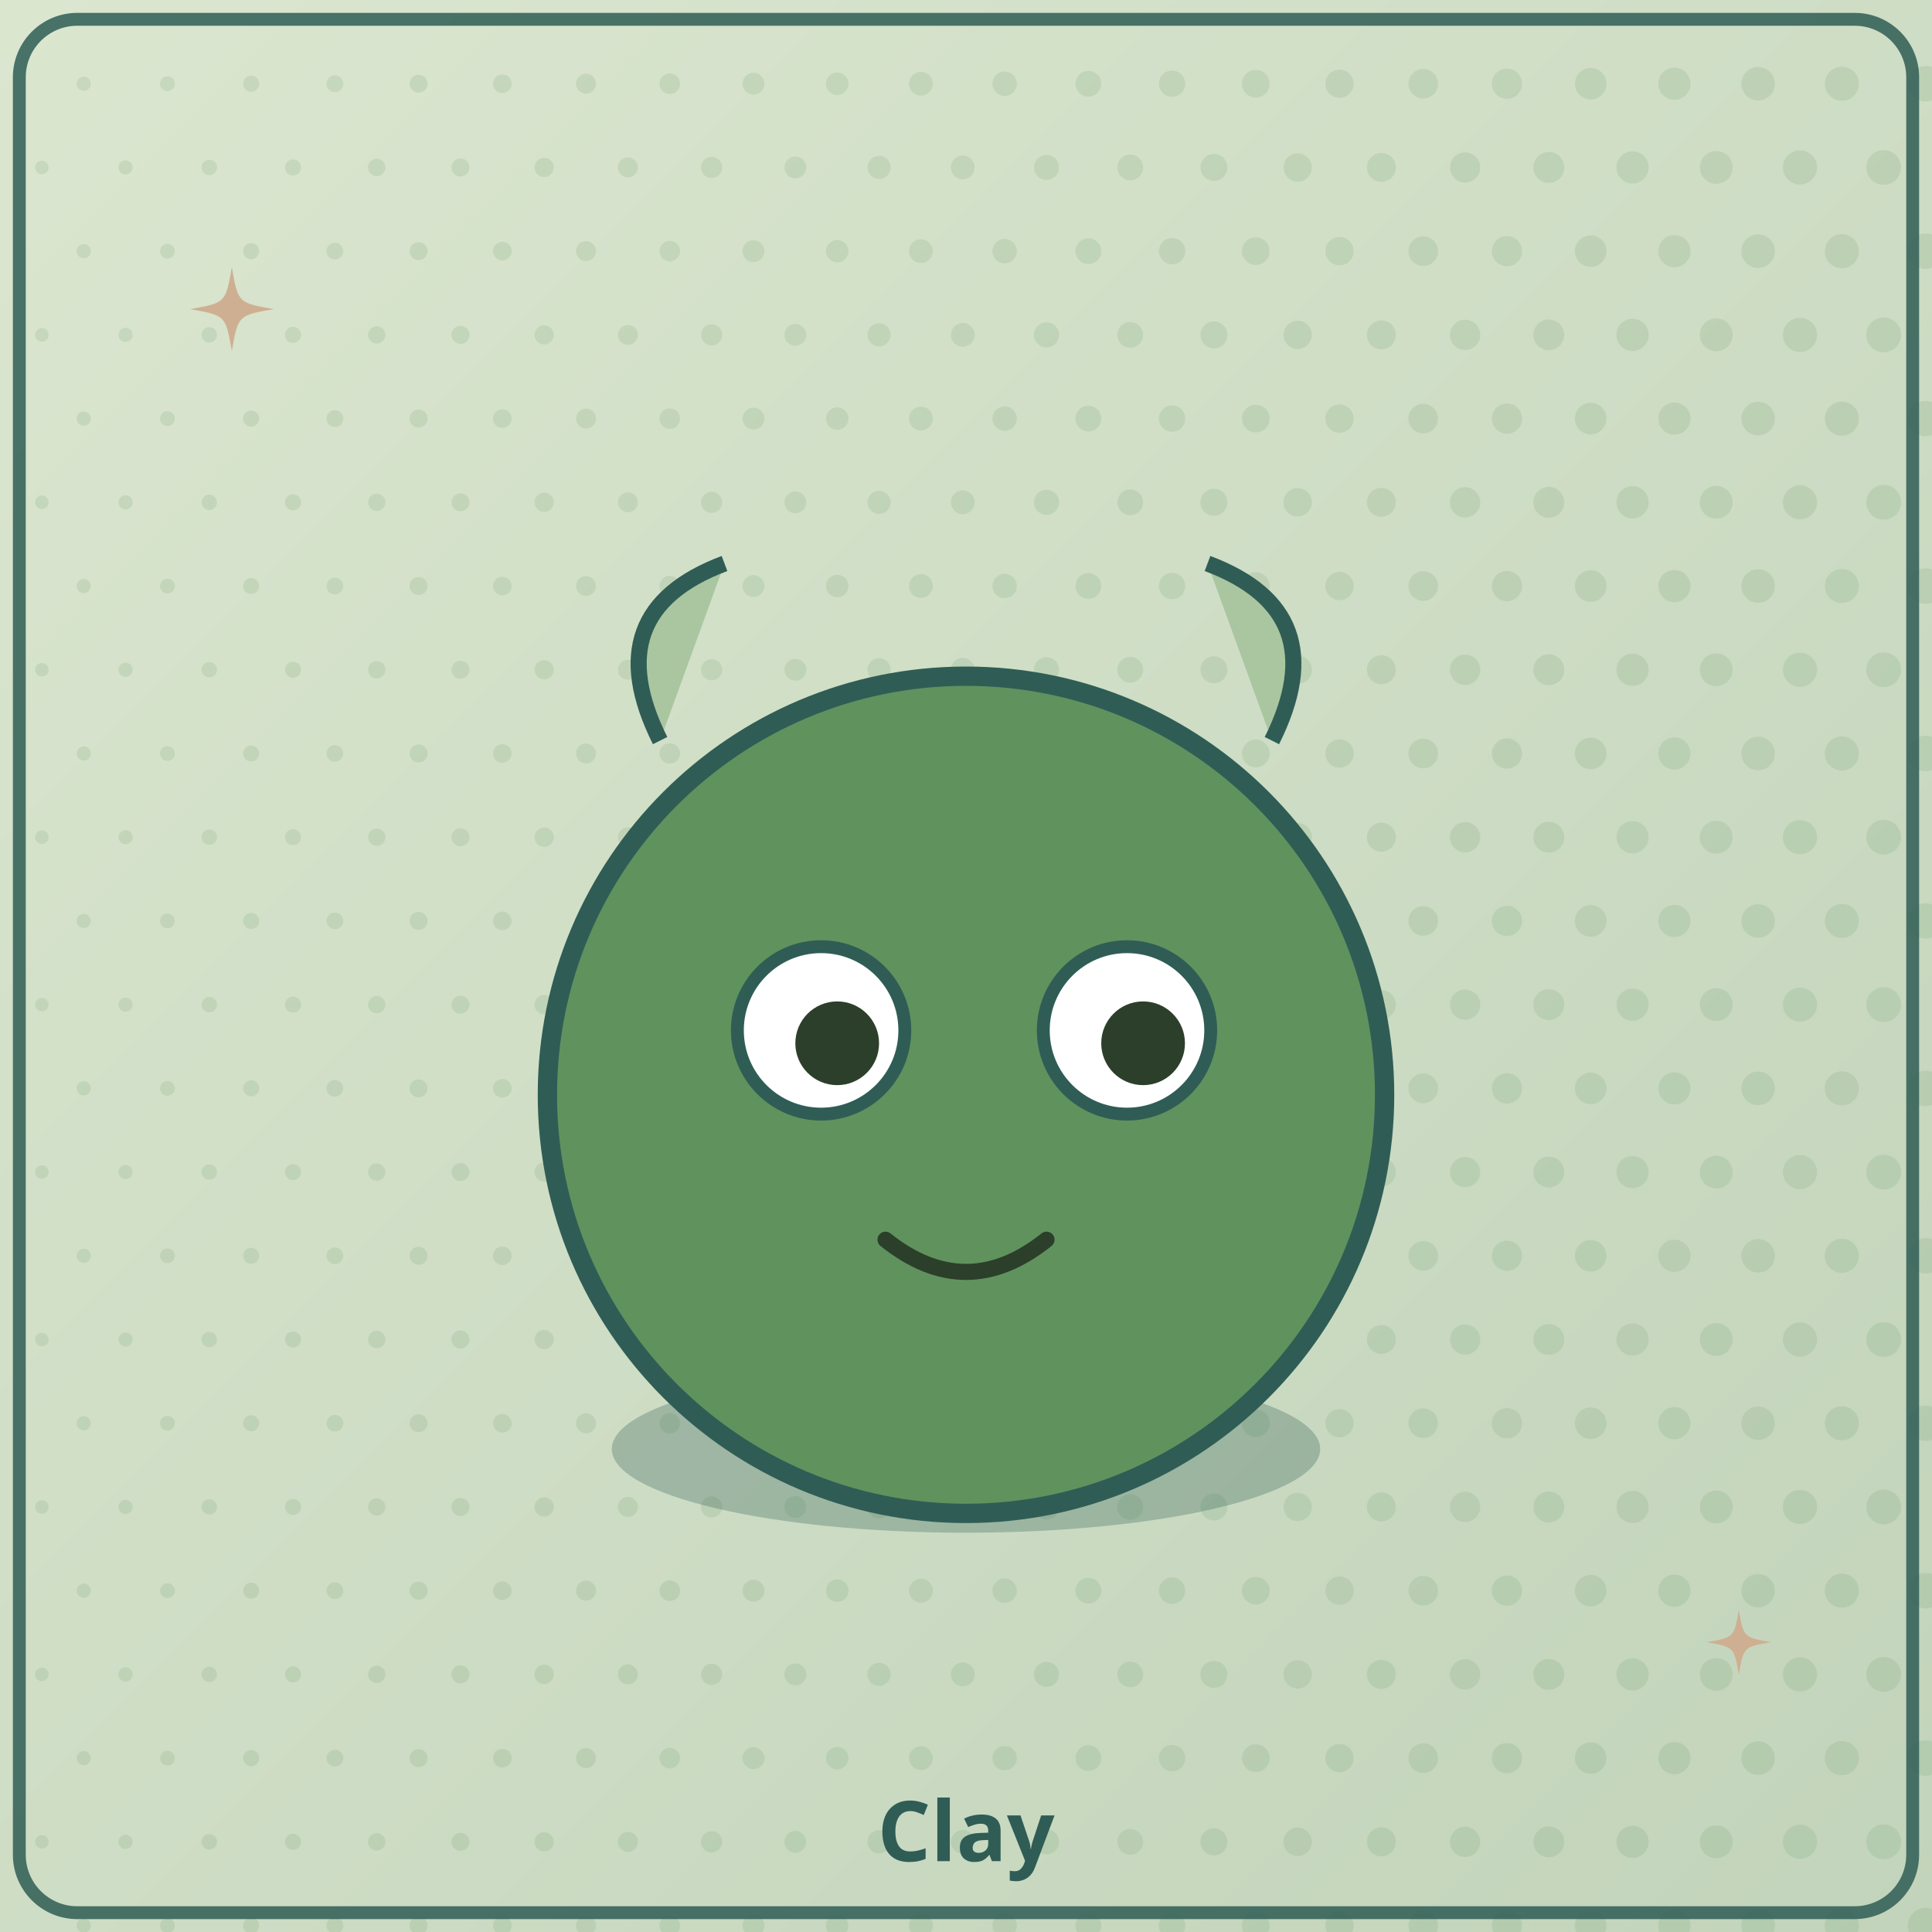
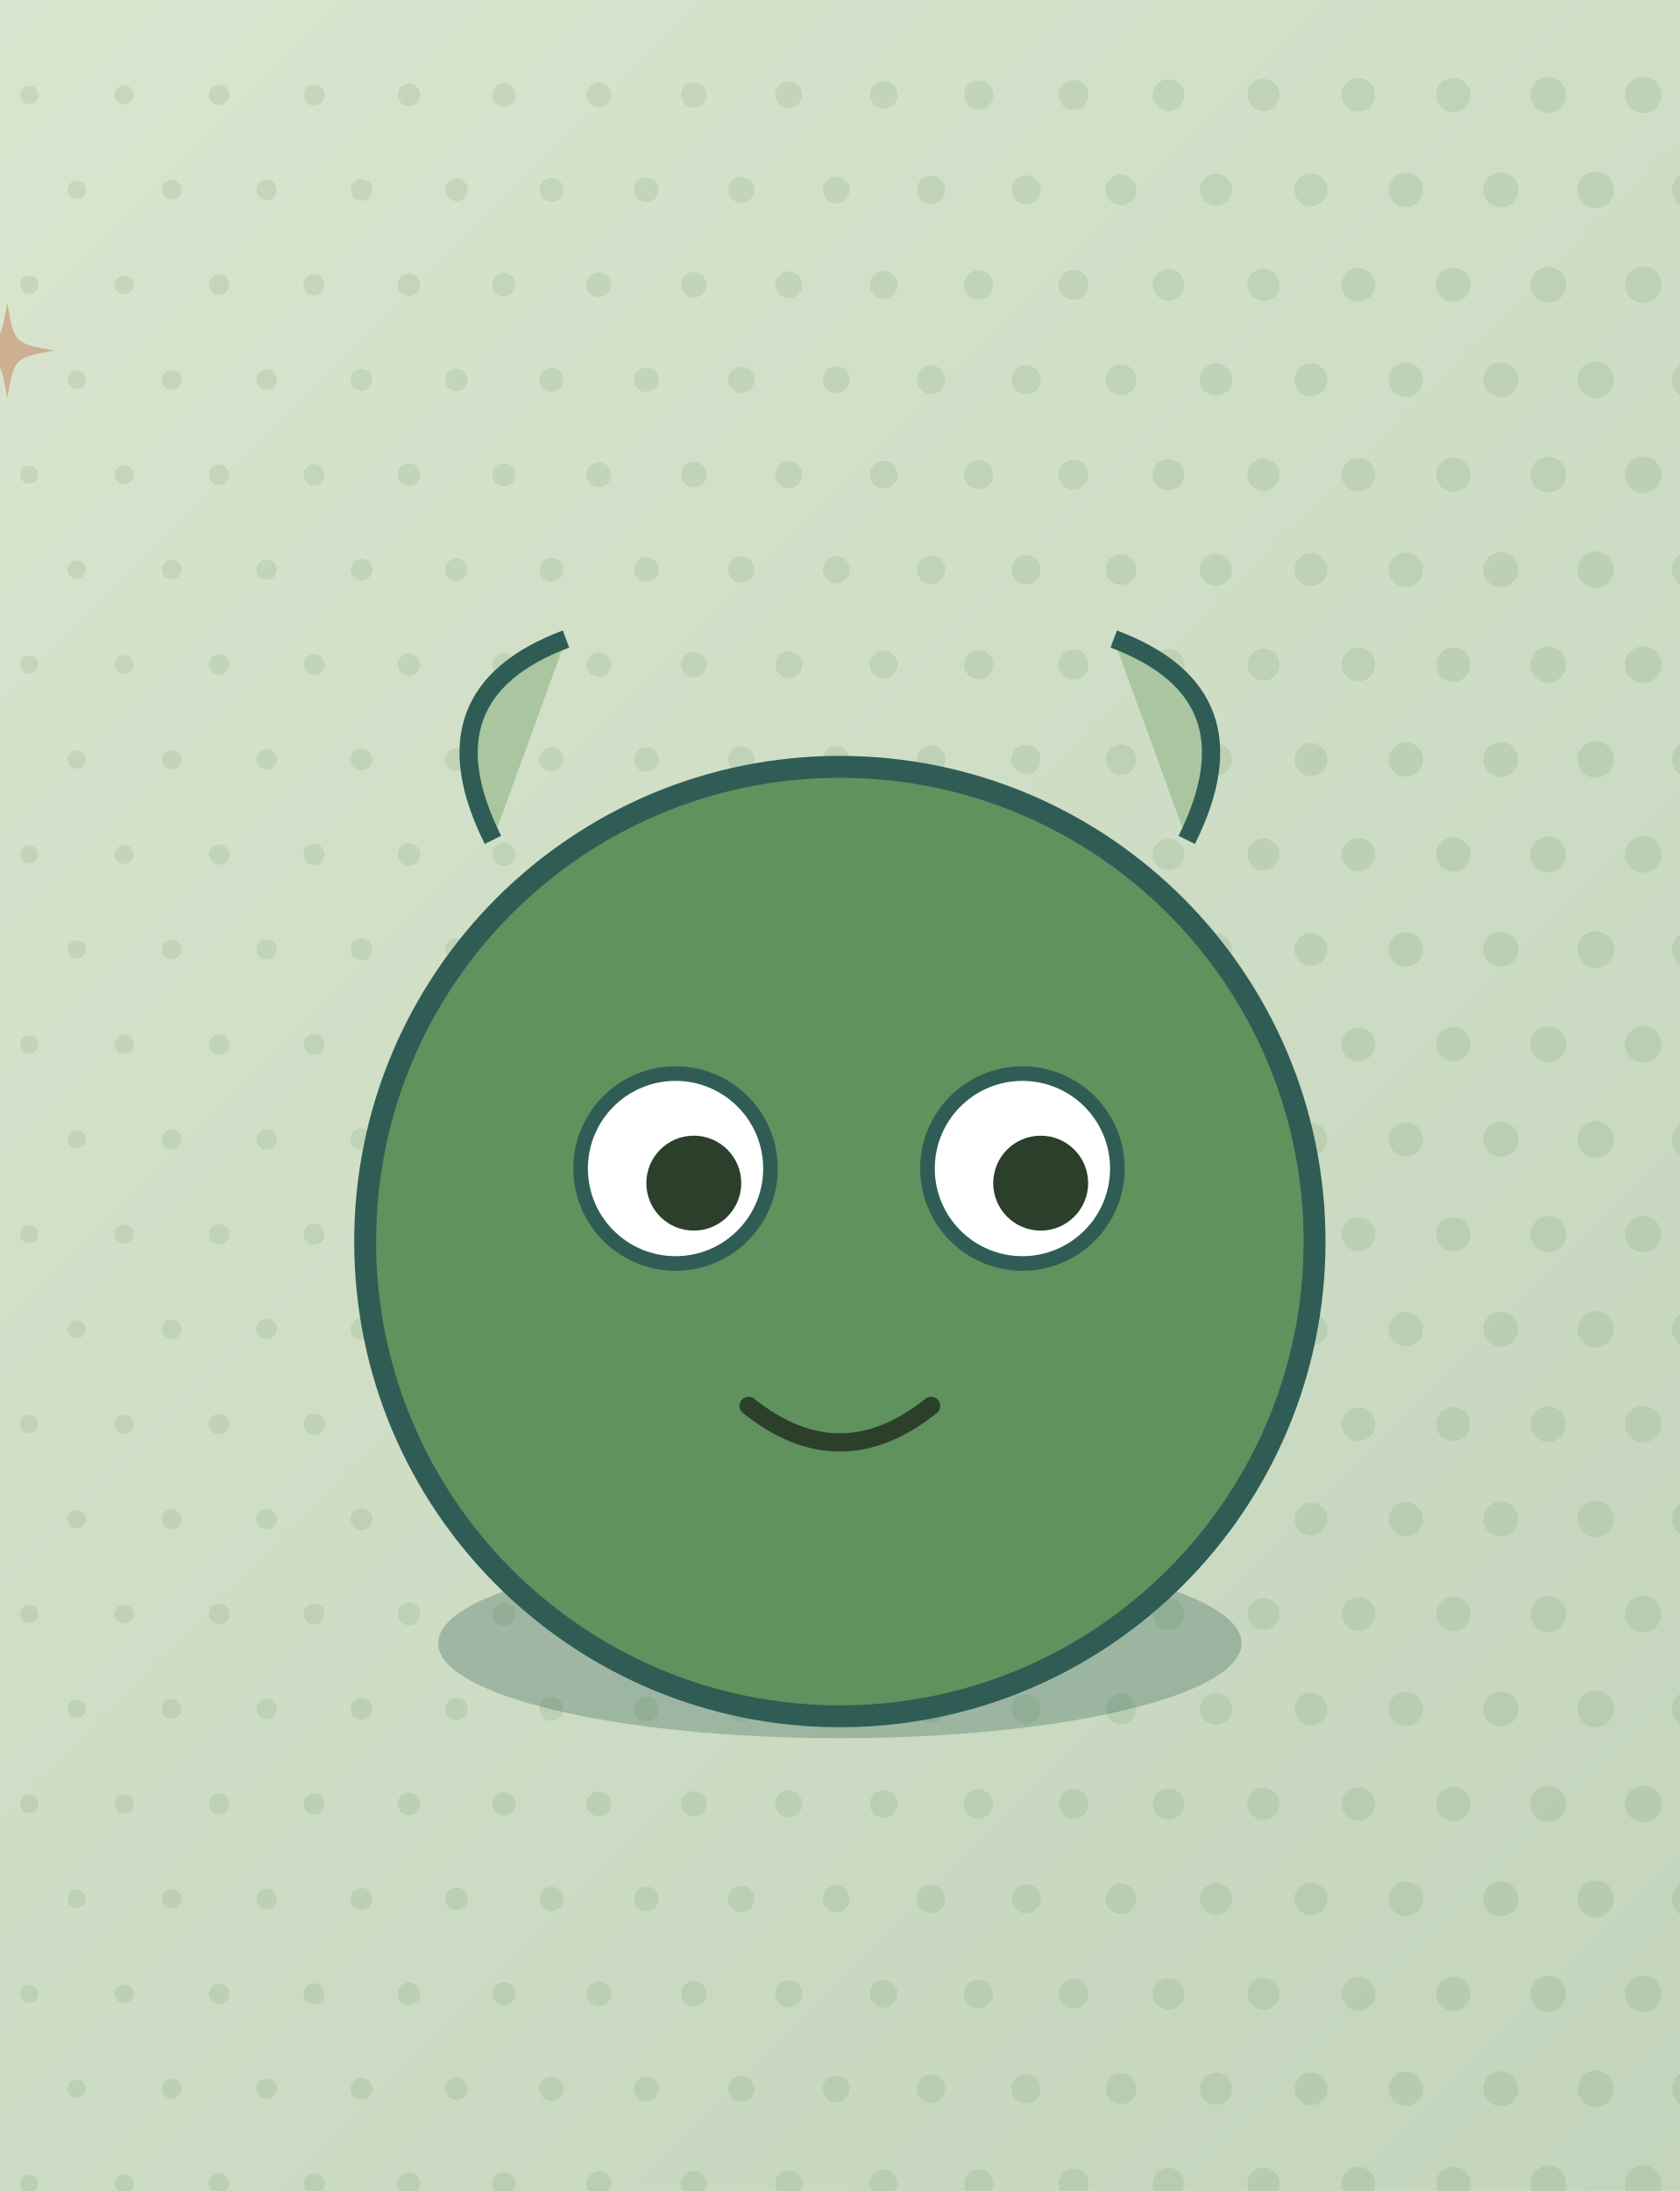
- <svg xmlns="http://www.w3.org/2000/svg" viewBox="0 0 600 600" width="600" height="600">
+ <svg xmlns="http://www.w3.org/2000/svg" viewBox="70 0 460 600" width="460" height="600">
  <defs>
    <linearGradient id="bg" x1="0" y1="0" x2="1" y2="1">
      <stop offset="0" stop-color="#dbe6cf" />
      <stop offset="1" stop-color="#c2d4bb" />
    </linearGradient>
  </defs>
-   <rect width="600" height="600" fill="url(#bg)" />
+   <rect x="0" y="0" width="600" height="600" fill="url(#bg)" />
  <circle cx="26.0" cy="26" r="2.2" fill="#60925e" opacity="0.16" />
  <circle cx="52.0" cy="26" r="2.3" fill="#60925e" opacity="0.16" />
  <circle cx="78.0" cy="26" r="2.5" fill="#60925e" opacity="0.16" />
  <circle cx="104.0" cy="26" r="2.6" fill="#60925e" opacity="0.16" />
  <circle cx="130.0" cy="26" r="2.8" fill="#60925e" opacity="0.16" />
  <circle cx="156.0" cy="26" r="2.9" fill="#60925e" opacity="0.16" />
  <circle cx="182.0" cy="26" r="3.1" fill="#60925e" opacity="0.16" />
  <circle cx="208.0" cy="26" r="3.2" fill="#60925e" opacity="0.16" />
  <circle cx="234.0" cy="26" r="3.4" fill="#60925e" opacity="0.16" />
  <circle cx="260.0" cy="26" r="3.5" fill="#60925e" opacity="0.16" />
  <circle cx="286.0" cy="26" r="3.7" fill="#60925e" opacity="0.16" />
  <circle cx="312.0" cy="26" r="3.8" fill="#60925e" opacity="0.16" />
  <circle cx="338.0" cy="26" r="4.0" fill="#60925e" opacity="0.16" />
  <circle cx="364.0" cy="26" r="4.1" fill="#60925e" opacity="0.16" />
  <circle cx="390.0" cy="26" r="4.3" fill="#60925e" opacity="0.16" />
  <circle cx="416.0" cy="26" r="4.4" fill="#60925e" opacity="0.16" />
  <circle cx="442.0" cy="26" r="4.6" fill="#60925e" opacity="0.16" />
  <circle cx="468.0" cy="26" r="4.7" fill="#60925e" opacity="0.16" />
  <circle cx="494.0" cy="26" r="4.9" fill="#60925e" opacity="0.16" />
  <circle cx="520.0" cy="26" r="5.0" fill="#60925e" opacity="0.16" />
  <circle cx="546.0" cy="26" r="5.2" fill="#60925e" opacity="0.16" />
  <circle cx="572.0" cy="26" r="5.3" fill="#60925e" opacity="0.16" />
  <circle cx="598.0" cy="26" r="5.5" fill="#60925e" opacity="0.16" />
  <circle cx="13.0" cy="52" r="2.1" fill="#60925e" opacity="0.16" />
  <circle cx="39.0" cy="52" r="2.2" fill="#60925e" opacity="0.16" />
  <circle cx="65.0" cy="52" r="2.4" fill="#60925e" opacity="0.16" />
  <circle cx="91.0" cy="52" r="2.5" fill="#60925e" opacity="0.16" />
  <circle cx="117.0" cy="52" r="2.7" fill="#60925e" opacity="0.16" />
  <circle cx="143.0" cy="52" r="2.8" fill="#60925e" opacity="0.16" />
  <circle cx="169.0" cy="52" r="3.0" fill="#60925e" opacity="0.16" />
  <circle cx="195.0" cy="52" r="3.1" fill="#60925e" opacity="0.16" />
  <circle cx="221.0" cy="52" r="3.3" fill="#60925e" opacity="0.16" />
  <circle cx="247.0" cy="52" r="3.4" fill="#60925e" opacity="0.16" />
  <circle cx="273.0" cy="52" r="3.6" fill="#60925e" opacity="0.16" />
  <circle cx="299.0" cy="52" r="3.7" fill="#60925e" opacity="0.16" />
  <circle cx="325.0" cy="52" r="3.9" fill="#60925e" opacity="0.16" />
  <circle cx="351.0" cy="52" r="4.0" fill="#60925e" opacity="0.16" />
  <circle cx="377.0" cy="52" r="4.2" fill="#60925e" opacity="0.16" />
  <circle cx="403.0" cy="52" r="4.4" fill="#60925e" opacity="0.16" />
  <circle cx="429.0" cy="52" r="4.5" fill="#60925e" opacity="0.16" />
  <circle cx="455.0" cy="52" r="4.7" fill="#60925e" opacity="0.16" />
  <circle cx="481.0" cy="52" r="4.8" fill="#60925e" opacity="0.16" />
  <circle cx="507.0" cy="52" r="5.0" fill="#60925e" opacity="0.16" />
  <circle cx="533.0" cy="52" r="5.1" fill="#60925e" opacity="0.16" />
  <circle cx="559.0" cy="52" r="5.3" fill="#60925e" opacity="0.16" />
  <circle cx="585.0" cy="52" r="5.4" fill="#60925e" opacity="0.16" />
  <circle cx="26.0" cy="78" r="2.2" fill="#60925e" opacity="0.16" />
  <circle cx="52.0" cy="78" r="2.3" fill="#60925e" opacity="0.16" />
  <circle cx="78.0" cy="78" r="2.5" fill="#60925e" opacity="0.16" />
  <circle cx="104.0" cy="78" r="2.6" fill="#60925e" opacity="0.16" />
  <circle cx="130.0" cy="78" r="2.8" fill="#60925e" opacity="0.16" />
  <circle cx="156.0" cy="78" r="2.9" fill="#60925e" opacity="0.16" />
  <circle cx="182.0" cy="78" r="3.1" fill="#60925e" opacity="0.16" />
  <circle cx="208.0" cy="78" r="3.2" fill="#60925e" opacity="0.16" />
  <circle cx="234.0" cy="78" r="3.4" fill="#60925e" opacity="0.16" />
  <circle cx="260.0" cy="78" r="3.5" fill="#60925e" opacity="0.16" />
  <circle cx="286.0" cy="78" r="3.7" fill="#60925e" opacity="0.16" />
  <circle cx="312.0" cy="78" r="3.8" fill="#60925e" opacity="0.16" />
  <circle cx="338.0" cy="78" r="4.0" fill="#60925e" opacity="0.16" />
  <circle cx="364.0" cy="78" r="4.1" fill="#60925e" opacity="0.16" />
  <circle cx="390.0" cy="78" r="4.3" fill="#60925e" opacity="0.16" />
  <circle cx="416.0" cy="78" r="4.4" fill="#60925e" opacity="0.16" />
  <circle cx="442.0" cy="78" r="4.6" fill="#60925e" opacity="0.16" />
  <circle cx="468.0" cy="78" r="4.7" fill="#60925e" opacity="0.16" />
  <circle cx="494.0" cy="78" r="4.9" fill="#60925e" opacity="0.16" />
  <circle cx="520.0" cy="78" r="5.0" fill="#60925e" opacity="0.16" />
  <circle cx="546.0" cy="78" r="5.2" fill="#60925e" opacity="0.16" />
  <circle cx="572.0" cy="78" r="5.3" fill="#60925e" opacity="0.16" />
  <circle cx="598.0" cy="78" r="5.5" fill="#60925e" opacity="0.16" />
  <circle cx="13.0" cy="104" r="2.1" fill="#60925e" opacity="0.16" />
  <circle cx="39.0" cy="104" r="2.2" fill="#60925e" opacity="0.16" />
  <circle cx="65.0" cy="104" r="2.4" fill="#60925e" opacity="0.16" />
  <circle cx="91.0" cy="104" r="2.5" fill="#60925e" opacity="0.16" />
  <circle cx="117.0" cy="104" r="2.7" fill="#60925e" opacity="0.16" />
  <circle cx="143.0" cy="104" r="2.8" fill="#60925e" opacity="0.16" />
  <circle cx="169.0" cy="104" r="3.0" fill="#60925e" opacity="0.16" />
  <circle cx="195.0" cy="104" r="3.1" fill="#60925e" opacity="0.16" />
  <circle cx="221.0" cy="104" r="3.3" fill="#60925e" opacity="0.16" />
  <circle cx="247.0" cy="104" r="3.4" fill="#60925e" opacity="0.16" />
  <circle cx="273.0" cy="104" r="3.6" fill="#60925e" opacity="0.16" />
  <circle cx="299.0" cy="104" r="3.7" fill="#60925e" opacity="0.16" />
  <circle cx="325.0" cy="104" r="3.9" fill="#60925e" opacity="0.16" />
  <circle cx="351.0" cy="104" r="4.0" fill="#60925e" opacity="0.16" />
  <circle cx="377.0" cy="104" r="4.2" fill="#60925e" opacity="0.16" />
  <circle cx="403.0" cy="104" r="4.4" fill="#60925e" opacity="0.16" />
  <circle cx="429.0" cy="104" r="4.5" fill="#60925e" opacity="0.16" />
  <circle cx="455.0" cy="104" r="4.7" fill="#60925e" opacity="0.16" />
  <circle cx="481.0" cy="104" r="4.8" fill="#60925e" opacity="0.16" />
  <circle cx="507.0" cy="104" r="5.0" fill="#60925e" opacity="0.16" />
  <circle cx="533.0" cy="104" r="5.1" fill="#60925e" opacity="0.16" />
  <circle cx="559.0" cy="104" r="5.3" fill="#60925e" opacity="0.16" />
  <circle cx="585.0" cy="104" r="5.4" fill="#60925e" opacity="0.16" />
  <circle cx="26.0" cy="130" r="2.2" fill="#60925e" opacity="0.16" />
  <circle cx="52.0" cy="130" r="2.3" fill="#60925e" opacity="0.16" />
  <circle cx="78.0" cy="130" r="2.5" fill="#60925e" opacity="0.16" />
  <circle cx="104.0" cy="130" r="2.6" fill="#60925e" opacity="0.16" />
  <circle cx="130.0" cy="130" r="2.8" fill="#60925e" opacity="0.16" />
  <circle cx="156.0" cy="130" r="2.9" fill="#60925e" opacity="0.16" />
  <circle cx="182.0" cy="130" r="3.1" fill="#60925e" opacity="0.16" />
  <circle cx="208.0" cy="130" r="3.2" fill="#60925e" opacity="0.16" />
  <circle cx="234.0" cy="130" r="3.4" fill="#60925e" opacity="0.16" />
  <circle cx="260.0" cy="130" r="3.5" fill="#60925e" opacity="0.16" />
  <circle cx="286.0" cy="130" r="3.7" fill="#60925e" opacity="0.16" />
  <circle cx="312.0" cy="130" r="3.8" fill="#60925e" opacity="0.16" />
  <circle cx="338.0" cy="130" r="4.0" fill="#60925e" opacity="0.16" />
  <circle cx="364.0" cy="130" r="4.1" fill="#60925e" opacity="0.16" />
  <circle cx="390.0" cy="130" r="4.3" fill="#60925e" opacity="0.16" />
  <circle cx="416.0" cy="130" r="4.4" fill="#60925e" opacity="0.16" />
  <circle cx="442.0" cy="130" r="4.6" fill="#60925e" opacity="0.16" />
  <circle cx="468.0" cy="130" r="4.7" fill="#60925e" opacity="0.16" />
  <circle cx="494.0" cy="130" r="4.9" fill="#60925e" opacity="0.16" />
  <circle cx="520.0" cy="130" r="5.0" fill="#60925e" opacity="0.16" />
  <circle cx="546.0" cy="130" r="5.2" fill="#60925e" opacity="0.16" />
  <circle cx="572.0" cy="130" r="5.3" fill="#60925e" opacity="0.16" />
  <circle cx="598.0" cy="130" r="5.5" fill="#60925e" opacity="0.16" />
  <circle cx="13.0" cy="156" r="2.1" fill="#60925e" opacity="0.16" />
  <circle cx="39.0" cy="156" r="2.2" fill="#60925e" opacity="0.16" />
  <circle cx="65.0" cy="156" r="2.4" fill="#60925e" opacity="0.16" />
  <circle cx="91.0" cy="156" r="2.5" fill="#60925e" opacity="0.16" />
  <circle cx="117.0" cy="156" r="2.7" fill="#60925e" opacity="0.16" />
  <circle cx="143.0" cy="156" r="2.8" fill="#60925e" opacity="0.16" />
  <circle cx="169.0" cy="156" r="3.0" fill="#60925e" opacity="0.16" />
  <circle cx="195.0" cy="156" r="3.1" fill="#60925e" opacity="0.16" />
  <circle cx="221.0" cy="156" r="3.3" fill="#60925e" opacity="0.16" />
  <circle cx="247.0" cy="156" r="3.4" fill="#60925e" opacity="0.16" />
  <circle cx="273.0" cy="156" r="3.6" fill="#60925e" opacity="0.16" />
  <circle cx="299.0" cy="156" r="3.7" fill="#60925e" opacity="0.16" />
  <circle cx="325.0" cy="156" r="3.9" fill="#60925e" opacity="0.16" />
  <circle cx="351.0" cy="156" r="4.0" fill="#60925e" opacity="0.16" />
  <circle cx="377.0" cy="156" r="4.2" fill="#60925e" opacity="0.16" />
  <circle cx="403.0" cy="156" r="4.4" fill="#60925e" opacity="0.16" />
  <circle cx="429.0" cy="156" r="4.5" fill="#60925e" opacity="0.16" />
  <circle cx="455.0" cy="156" r="4.7" fill="#60925e" opacity="0.16" />
  <circle cx="481.0" cy="156" r="4.8" fill="#60925e" opacity="0.16" />
  <circle cx="507.0" cy="156" r="5.0" fill="#60925e" opacity="0.16" />
  <circle cx="533.0" cy="156" r="5.1" fill="#60925e" opacity="0.16" />
  <circle cx="559.0" cy="156" r="5.3" fill="#60925e" opacity="0.16" />
  <circle cx="585.0" cy="156" r="5.4" fill="#60925e" opacity="0.16" />
  <circle cx="26.0" cy="182" r="2.2" fill="#60925e" opacity="0.16" />
  <circle cx="52.0" cy="182" r="2.3" fill="#60925e" opacity="0.16" />
  <circle cx="78.0" cy="182" r="2.5" fill="#60925e" opacity="0.16" />
  <circle cx="104.0" cy="182" r="2.6" fill="#60925e" opacity="0.16" />
  <circle cx="130.0" cy="182" r="2.8" fill="#60925e" opacity="0.16" />
  <circle cx="156.0" cy="182" r="2.9" fill="#60925e" opacity="0.16" />
  <circle cx="182.0" cy="182" r="3.1" fill="#60925e" opacity="0.16" />
  <circle cx="208.0" cy="182" r="3.2" fill="#60925e" opacity="0.16" />
  <circle cx="234.0" cy="182" r="3.4" fill="#60925e" opacity="0.16" />
  <circle cx="260.0" cy="182" r="3.5" fill="#60925e" opacity="0.16" />
  <circle cx="286.0" cy="182" r="3.7" fill="#60925e" opacity="0.16" />
  <circle cx="312.0" cy="182" r="3.8" fill="#60925e" opacity="0.16" />
  <circle cx="338.0" cy="182" r="4.0" fill="#60925e" opacity="0.16" />
  <circle cx="364.0" cy="182" r="4.1" fill="#60925e" opacity="0.16" />
  <circle cx="390.0" cy="182" r="4.3" fill="#60925e" opacity="0.16" />
  <circle cx="416.0" cy="182" r="4.4" fill="#60925e" opacity="0.16" />
  <circle cx="442.0" cy="182" r="4.6" fill="#60925e" opacity="0.16" />
  <circle cx="468.0" cy="182" r="4.7" fill="#60925e" opacity="0.16" />
  <circle cx="494.0" cy="182" r="4.9" fill="#60925e" opacity="0.16" />
  <circle cx="520.0" cy="182" r="5.0" fill="#60925e" opacity="0.16" />
  <circle cx="546.0" cy="182" r="5.2" fill="#60925e" opacity="0.16" />
  <circle cx="572.0" cy="182" r="5.3" fill="#60925e" opacity="0.16" />
  <circle cx="598.0" cy="182" r="5.5" fill="#60925e" opacity="0.16" />
  <circle cx="13.0" cy="208" r="2.1" fill="#60925e" opacity="0.16" />
  <circle cx="39.0" cy="208" r="2.2" fill="#60925e" opacity="0.16" />
  <circle cx="65.0" cy="208" r="2.4" fill="#60925e" opacity="0.16" />
  <circle cx="91.0" cy="208" r="2.5" fill="#60925e" opacity="0.16" />
  <circle cx="117.0" cy="208" r="2.7" fill="#60925e" opacity="0.16" />
  <circle cx="143.0" cy="208" r="2.8" fill="#60925e" opacity="0.16" />
  <circle cx="169.0" cy="208" r="3.0" fill="#60925e" opacity="0.16" />
  <circle cx="195.0" cy="208" r="3.1" fill="#60925e" opacity="0.16" />
  <circle cx="221.0" cy="208" r="3.3" fill="#60925e" opacity="0.16" />
  <circle cx="247.0" cy="208" r="3.4" fill="#60925e" opacity="0.16" />
  <circle cx="273.0" cy="208" r="3.6" fill="#60925e" opacity="0.16" />
  <circle cx="299.0" cy="208" r="3.7" fill="#60925e" opacity="0.16" />
  <circle cx="325.0" cy="208" r="3.9" fill="#60925e" opacity="0.16" />
  <circle cx="351.0" cy="208" r="4.0" fill="#60925e" opacity="0.16" />
  <circle cx="377.0" cy="208" r="4.2" fill="#60925e" opacity="0.16" />
  <circle cx="403.0" cy="208" r="4.4" fill="#60925e" opacity="0.16" />
  <circle cx="429.0" cy="208" r="4.5" fill="#60925e" opacity="0.16" />
  <circle cx="455.0" cy="208" r="4.7" fill="#60925e" opacity="0.16" />
  <circle cx="481.0" cy="208" r="4.8" fill="#60925e" opacity="0.16" />
  <circle cx="507.0" cy="208" r="5.0" fill="#60925e" opacity="0.16" />
  <circle cx="533.0" cy="208" r="5.1" fill="#60925e" opacity="0.16" />
  <circle cx="559.0" cy="208" r="5.3" fill="#60925e" opacity="0.16" />
  <circle cx="585.0" cy="208" r="5.4" fill="#60925e" opacity="0.16" />
  <circle cx="26.0" cy="234" r="2.2" fill="#60925e" opacity="0.16" />
  <circle cx="52.0" cy="234" r="2.3" fill="#60925e" opacity="0.16" />
  <circle cx="78.0" cy="234" r="2.5" fill="#60925e" opacity="0.16" />
  <circle cx="104.0" cy="234" r="2.6" fill="#60925e" opacity="0.16" />
  <circle cx="130.0" cy="234" r="2.8" fill="#60925e" opacity="0.16" />
  <circle cx="156.0" cy="234" r="2.9" fill="#60925e" opacity="0.16" />
  <circle cx="182.0" cy="234" r="3.1" fill="#60925e" opacity="0.16" />
  <circle cx="208.0" cy="234" r="3.2" fill="#60925e" opacity="0.16" />
  <circle cx="234.0" cy="234" r="3.4" fill="#60925e" opacity="0.16" />
  <circle cx="260.0" cy="234" r="3.5" fill="#60925e" opacity="0.16" />
  <circle cx="286.0" cy="234" r="3.7" fill="#60925e" opacity="0.16" />
  <circle cx="312.0" cy="234" r="3.8" fill="#60925e" opacity="0.16" />
  <circle cx="338.0" cy="234" r="4.0" fill="#60925e" opacity="0.16" />
  <circle cx="364.0" cy="234" r="4.1" fill="#60925e" opacity="0.16" />
  <circle cx="390.0" cy="234" r="4.3" fill="#60925e" opacity="0.16" />
  <circle cx="416.0" cy="234" r="4.4" fill="#60925e" opacity="0.16" />
  <circle cx="442.0" cy="234" r="4.6" fill="#60925e" opacity="0.16" />
  <circle cx="468.0" cy="234" r="4.7" fill="#60925e" opacity="0.16" />
  <circle cx="494.0" cy="234" r="4.9" fill="#60925e" opacity="0.16" />
  <circle cx="520.0" cy="234" r="5.0" fill="#60925e" opacity="0.16" />
  <circle cx="546.0" cy="234" r="5.2" fill="#60925e" opacity="0.16" />
  <circle cx="572.0" cy="234" r="5.3" fill="#60925e" opacity="0.16" />
  <circle cx="598.0" cy="234" r="5.5" fill="#60925e" opacity="0.16" />
  <circle cx="13.0" cy="260" r="2.1" fill="#60925e" opacity="0.16" />
  <circle cx="39.0" cy="260" r="2.2" fill="#60925e" opacity="0.16" />
  <circle cx="65.0" cy="260" r="2.4" fill="#60925e" opacity="0.16" />
  <circle cx="91.0" cy="260" r="2.5" fill="#60925e" opacity="0.16" />
  <circle cx="117.0" cy="260" r="2.7" fill="#60925e" opacity="0.16" />
  <circle cx="143.0" cy="260" r="2.8" fill="#60925e" opacity="0.16" />
  <circle cx="169.0" cy="260" r="3.0" fill="#60925e" opacity="0.16" />
  <circle cx="195.0" cy="260" r="3.1" fill="#60925e" opacity="0.16" />
  <circle cx="221.0" cy="260" r="3.3" fill="#60925e" opacity="0.16" />
  <circle cx="247.0" cy="260" r="3.4" fill="#60925e" opacity="0.16" />
  <circle cx="273.0" cy="260" r="3.6" fill="#60925e" opacity="0.16" />
  <circle cx="299.0" cy="260" r="3.7" fill="#60925e" opacity="0.16" />
  <circle cx="325.0" cy="260" r="3.9" fill="#60925e" opacity="0.16" />
  <circle cx="351.0" cy="260" r="4.0" fill="#60925e" opacity="0.16" />
  <circle cx="377.0" cy="260" r="4.2" fill="#60925e" opacity="0.16" />
  <circle cx="403.0" cy="260" r="4.4" fill="#60925e" opacity="0.16" />
  <circle cx="429.0" cy="260" r="4.5" fill="#60925e" opacity="0.16" />
  <circle cx="455.0" cy="260" r="4.7" fill="#60925e" opacity="0.16" />
  <circle cx="481.0" cy="260" r="4.8" fill="#60925e" opacity="0.16" />
  <circle cx="507.0" cy="260" r="5.0" fill="#60925e" opacity="0.16" />
  <circle cx="533.0" cy="260" r="5.1" fill="#60925e" opacity="0.16" />
  <circle cx="559.0" cy="260" r="5.3" fill="#60925e" opacity="0.16" />
  <circle cx="585.0" cy="260" r="5.4" fill="#60925e" opacity="0.16" />
  <circle cx="26.0" cy="286" r="2.2" fill="#60925e" opacity="0.16" />
  <circle cx="52.0" cy="286" r="2.3" fill="#60925e" opacity="0.16" />
  <circle cx="78.0" cy="286" r="2.5" fill="#60925e" opacity="0.16" />
  <circle cx="104.0" cy="286" r="2.6" fill="#60925e" opacity="0.16" />
  <circle cx="130.0" cy="286" r="2.8" fill="#60925e" opacity="0.16" />
  <circle cx="156.0" cy="286" r="2.9" fill="#60925e" opacity="0.16" />
  <circle cx="182.0" cy="286" r="3.1" fill="#60925e" opacity="0.16" />
  <circle cx="208.0" cy="286" r="3.2" fill="#60925e" opacity="0.16" />
  <circle cx="234.0" cy="286" r="3.4" fill="#60925e" opacity="0.16" />
  <circle cx="260.0" cy="286" r="3.5" fill="#60925e" opacity="0.16" />
  <circle cx="286.0" cy="286" r="3.7" fill="#60925e" opacity="0.16" />
  <circle cx="312.0" cy="286" r="3.8" fill="#60925e" opacity="0.16" />
  <circle cx="338.0" cy="286" r="4.0" fill="#60925e" opacity="0.16" />
  <circle cx="364.0" cy="286" r="4.1" fill="#60925e" opacity="0.16" />
  <circle cx="390.0" cy="286" r="4.3" fill="#60925e" opacity="0.16" />
  <circle cx="416.0" cy="286" r="4.4" fill="#60925e" opacity="0.16" />
  <circle cx="442.0" cy="286" r="4.6" fill="#60925e" opacity="0.16" />
  <circle cx="468.0" cy="286" r="4.7" fill="#60925e" opacity="0.16" />
  <circle cx="494.0" cy="286" r="4.9" fill="#60925e" opacity="0.16" />
  <circle cx="520.0" cy="286" r="5.0" fill="#60925e" opacity="0.16" />
  <circle cx="546.0" cy="286" r="5.2" fill="#60925e" opacity="0.16" />
  <circle cx="572.0" cy="286" r="5.3" fill="#60925e" opacity="0.16" />
  <circle cx="598.0" cy="286" r="5.5" fill="#60925e" opacity="0.16" />
  <circle cx="13.0" cy="312" r="2.1" fill="#60925e" opacity="0.16" />
  <circle cx="39.0" cy="312" r="2.2" fill="#60925e" opacity="0.16" />
  <circle cx="65.0" cy="312" r="2.4" fill="#60925e" opacity="0.16" />
  <circle cx="91.0" cy="312" r="2.5" fill="#60925e" opacity="0.16" />
  <circle cx="117.0" cy="312" r="2.7" fill="#60925e" opacity="0.16" />
  <circle cx="143.0" cy="312" r="2.8" fill="#60925e" opacity="0.16" />
  <circle cx="169.0" cy="312" r="3.0" fill="#60925e" opacity="0.16" />
  <circle cx="195.0" cy="312" r="3.1" fill="#60925e" opacity="0.16" />
  <circle cx="221.0" cy="312" r="3.3" fill="#60925e" opacity="0.16" />
  <circle cx="247.0" cy="312" r="3.4" fill="#60925e" opacity="0.16" />
  <circle cx="273.0" cy="312" r="3.6" fill="#60925e" opacity="0.16" />
  <circle cx="299.0" cy="312" r="3.7" fill="#60925e" opacity="0.16" />
  <circle cx="325.0" cy="312" r="3.9" fill="#60925e" opacity="0.16" />
  <circle cx="351.0" cy="312" r="4.0" fill="#60925e" opacity="0.16" />
  <circle cx="377.0" cy="312" r="4.2" fill="#60925e" opacity="0.16" />
  <circle cx="403.0" cy="312" r="4.4" fill="#60925e" opacity="0.16" />
  <circle cx="429.0" cy="312" r="4.5" fill="#60925e" opacity="0.16" />
  <circle cx="455.0" cy="312" r="4.7" fill="#60925e" opacity="0.16" />
  <circle cx="481.0" cy="312" r="4.8" fill="#60925e" opacity="0.16" />
  <circle cx="507.0" cy="312" r="5.0" fill="#60925e" opacity="0.16" />
  <circle cx="533.0" cy="312" r="5.1" fill="#60925e" opacity="0.16" />
  <circle cx="559.0" cy="312" r="5.3" fill="#60925e" opacity="0.16" />
  <circle cx="585.0" cy="312" r="5.4" fill="#60925e" opacity="0.16" />
  <circle cx="26.0" cy="338" r="2.2" fill="#60925e" opacity="0.16" />
  <circle cx="52.0" cy="338" r="2.3" fill="#60925e" opacity="0.16" />
  <circle cx="78.0" cy="338" r="2.5" fill="#60925e" opacity="0.16" />
  <circle cx="104.0" cy="338" r="2.6" fill="#60925e" opacity="0.16" />
  <circle cx="130.0" cy="338" r="2.8" fill="#60925e" opacity="0.16" />
  <circle cx="156.0" cy="338" r="2.9" fill="#60925e" opacity="0.16" />
  <circle cx="182.0" cy="338" r="3.1" fill="#60925e" opacity="0.16" />
  <circle cx="208.0" cy="338" r="3.2" fill="#60925e" opacity="0.16" />
  <circle cx="234.0" cy="338" r="3.4" fill="#60925e" opacity="0.16" />
  <circle cx="260.0" cy="338" r="3.5" fill="#60925e" opacity="0.16" />
  <circle cx="286.0" cy="338" r="3.7" fill="#60925e" opacity="0.16" />
  <circle cx="312.0" cy="338" r="3.8" fill="#60925e" opacity="0.16" />
  <circle cx="338.0" cy="338" r="4.0" fill="#60925e" opacity="0.16" />
  <circle cx="364.0" cy="338" r="4.1" fill="#60925e" opacity="0.16" />
  <circle cx="390.0" cy="338" r="4.3" fill="#60925e" opacity="0.16" />
  <circle cx="416.0" cy="338" r="4.4" fill="#60925e" opacity="0.16" />
  <circle cx="442.0" cy="338" r="4.6" fill="#60925e" opacity="0.16" />
  <circle cx="468.0" cy="338" r="4.7" fill="#60925e" opacity="0.16" />
  <circle cx="494.0" cy="338" r="4.9" fill="#60925e" opacity="0.16" />
  <circle cx="520.0" cy="338" r="5.0" fill="#60925e" opacity="0.16" />
  <circle cx="546.0" cy="338" r="5.2" fill="#60925e" opacity="0.16" />
  <circle cx="572.0" cy="338" r="5.3" fill="#60925e" opacity="0.16" />
  <circle cx="598.0" cy="338" r="5.5" fill="#60925e" opacity="0.16" />
  <circle cx="13.0" cy="364" r="2.1" fill="#60925e" opacity="0.16" />
  <circle cx="39.0" cy="364" r="2.2" fill="#60925e" opacity="0.16" />
  <circle cx="65.0" cy="364" r="2.4" fill="#60925e" opacity="0.16" />
  <circle cx="91.0" cy="364" r="2.5" fill="#60925e" opacity="0.16" />
  <circle cx="117.0" cy="364" r="2.7" fill="#60925e" opacity="0.16" />
  <circle cx="143.0" cy="364" r="2.8" fill="#60925e" opacity="0.16" />
  <circle cx="169.0" cy="364" r="3.0" fill="#60925e" opacity="0.16" />
  <circle cx="195.0" cy="364" r="3.1" fill="#60925e" opacity="0.16" />
  <circle cx="221.0" cy="364" r="3.3" fill="#60925e" opacity="0.16" />
  <circle cx="247.0" cy="364" r="3.4" fill="#60925e" opacity="0.16" />
  <circle cx="273.0" cy="364" r="3.6" fill="#60925e" opacity="0.16" />
  <circle cx="299.0" cy="364" r="3.7" fill="#60925e" opacity="0.16" />
  <circle cx="325.0" cy="364" r="3.9" fill="#60925e" opacity="0.16" />
  <circle cx="351.0" cy="364" r="4.0" fill="#60925e" opacity="0.16" />
  <circle cx="377.0" cy="364" r="4.2" fill="#60925e" opacity="0.16" />
  <circle cx="403.0" cy="364" r="4.4" fill="#60925e" opacity="0.16" />
  <circle cx="429.0" cy="364" r="4.5" fill="#60925e" opacity="0.16" />
  <circle cx="455.0" cy="364" r="4.7" fill="#60925e" opacity="0.16" />
  <circle cx="481.0" cy="364" r="4.8" fill="#60925e" opacity="0.16" />
  <circle cx="507.0" cy="364" r="5.0" fill="#60925e" opacity="0.16" />
  <circle cx="533.0" cy="364" r="5.1" fill="#60925e" opacity="0.16" />
  <circle cx="559.0" cy="364" r="5.3" fill="#60925e" opacity="0.16" />
  <circle cx="585.0" cy="364" r="5.4" fill="#60925e" opacity="0.16" />
  <circle cx="26.0" cy="390" r="2.2" fill="#60925e" opacity="0.16" />
  <circle cx="52.0" cy="390" r="2.3" fill="#60925e" opacity="0.16" />
  <circle cx="78.0" cy="390" r="2.5" fill="#60925e" opacity="0.16" />
  <circle cx="104.0" cy="390" r="2.6" fill="#60925e" opacity="0.16" />
  <circle cx="130.0" cy="390" r="2.8" fill="#60925e" opacity="0.16" />
  <circle cx="156.0" cy="390" r="2.9" fill="#60925e" opacity="0.16" />
  <circle cx="182.0" cy="390" r="3.1" fill="#60925e" opacity="0.16" />
  <circle cx="208.0" cy="390" r="3.2" fill="#60925e" opacity="0.16" />
  <circle cx="234.0" cy="390" r="3.4" fill="#60925e" opacity="0.16" />
  <circle cx="260.0" cy="390" r="3.5" fill="#60925e" opacity="0.16" />
  <circle cx="286.0" cy="390" r="3.7" fill="#60925e" opacity="0.16" />
  <circle cx="312.0" cy="390" r="3.8" fill="#60925e" opacity="0.16" />
  <circle cx="338.0" cy="390" r="4.0" fill="#60925e" opacity="0.16" />
  <circle cx="364.0" cy="390" r="4.1" fill="#60925e" opacity="0.16" />
  <circle cx="390.0" cy="390" r="4.3" fill="#60925e" opacity="0.16" />
  <circle cx="416.0" cy="390" r="4.4" fill="#60925e" opacity="0.16" />
  <circle cx="442.0" cy="390" r="4.6" fill="#60925e" opacity="0.16" />
  <circle cx="468.0" cy="390" r="4.7" fill="#60925e" opacity="0.16" />
  <circle cx="494.0" cy="390" r="4.9" fill="#60925e" opacity="0.16" />
  <circle cx="520.0" cy="390" r="5.0" fill="#60925e" opacity="0.16" />
  <circle cx="546.0" cy="390" r="5.2" fill="#60925e" opacity="0.16" />
  <circle cx="572.0" cy="390" r="5.3" fill="#60925e" opacity="0.16" />
  <circle cx="598.0" cy="390" r="5.5" fill="#60925e" opacity="0.16" />
  <circle cx="13.0" cy="416" r="2.1" fill="#60925e" opacity="0.16" />
  <circle cx="39.0" cy="416" r="2.2" fill="#60925e" opacity="0.16" />
  <circle cx="65.0" cy="416" r="2.4" fill="#60925e" opacity="0.16" />
  <circle cx="91.0" cy="416" r="2.5" fill="#60925e" opacity="0.16" />
  <circle cx="117.0" cy="416" r="2.7" fill="#60925e" opacity="0.16" />
  <circle cx="143.0" cy="416" r="2.8" fill="#60925e" opacity="0.16" />
  <circle cx="169.0" cy="416" r="3.0" fill="#60925e" opacity="0.16" />
  <circle cx="195.0" cy="416" r="3.1" fill="#60925e" opacity="0.16" />
  <circle cx="221.0" cy="416" r="3.3" fill="#60925e" opacity="0.16" />
  <circle cx="247.0" cy="416" r="3.4" fill="#60925e" opacity="0.16" />
  <circle cx="273.0" cy="416" r="3.6" fill="#60925e" opacity="0.16" />
  <circle cx="299.0" cy="416" r="3.7" fill="#60925e" opacity="0.16" />
  <circle cx="325.0" cy="416" r="3.9" fill="#60925e" opacity="0.16" />
  <circle cx="351.0" cy="416" r="4.0" fill="#60925e" opacity="0.16" />
  <circle cx="377.0" cy="416" r="4.2" fill="#60925e" opacity="0.16" />
  <circle cx="403.0" cy="416" r="4.4" fill="#60925e" opacity="0.16" />
  <circle cx="429.0" cy="416" r="4.5" fill="#60925e" opacity="0.16" />
  <circle cx="455.0" cy="416" r="4.7" fill="#60925e" opacity="0.16" />
  <circle cx="481.0" cy="416" r="4.8" fill="#60925e" opacity="0.16" />
  <circle cx="507.0" cy="416" r="5.0" fill="#60925e" opacity="0.16" />
  <circle cx="533.0" cy="416" r="5.1" fill="#60925e" opacity="0.16" />
  <circle cx="559.0" cy="416" r="5.3" fill="#60925e" opacity="0.16" />
  <circle cx="585.0" cy="416" r="5.4" fill="#60925e" opacity="0.16" />
  <circle cx="26.0" cy="442" r="2.2" fill="#60925e" opacity="0.16" />
  <circle cx="52.0" cy="442" r="2.3" fill="#60925e" opacity="0.16" />
  <circle cx="78.0" cy="442" r="2.5" fill="#60925e" opacity="0.16" />
  <circle cx="104.0" cy="442" r="2.6" fill="#60925e" opacity="0.16" />
  <circle cx="130.0" cy="442" r="2.8" fill="#60925e" opacity="0.16" />
  <circle cx="156.0" cy="442" r="2.9" fill="#60925e" opacity="0.16" />
  <circle cx="182.0" cy="442" r="3.1" fill="#60925e" opacity="0.16" />
  <circle cx="208.0" cy="442" r="3.2" fill="#60925e" opacity="0.16" />
  <circle cx="234.0" cy="442" r="3.4" fill="#60925e" opacity="0.16" />
  <circle cx="260.0" cy="442" r="3.5" fill="#60925e" opacity="0.16" />
  <circle cx="286.0" cy="442" r="3.7" fill="#60925e" opacity="0.16" />
  <circle cx="312.0" cy="442" r="3.8" fill="#60925e" opacity="0.16" />
  <circle cx="338.0" cy="442" r="4.0" fill="#60925e" opacity="0.16" />
  <circle cx="364.0" cy="442" r="4.1" fill="#60925e" opacity="0.16" />
  <circle cx="390.0" cy="442" r="4.3" fill="#60925e" opacity="0.16" />
  <circle cx="416.0" cy="442" r="4.4" fill="#60925e" opacity="0.16" />
  <circle cx="442.0" cy="442" r="4.6" fill="#60925e" opacity="0.16" />
  <circle cx="468.0" cy="442" r="4.7" fill="#60925e" opacity="0.16" />
  <circle cx="494.0" cy="442" r="4.9" fill="#60925e" opacity="0.16" />
  <circle cx="520.0" cy="442" r="5.0" fill="#60925e" opacity="0.16" />
  <circle cx="546.0" cy="442" r="5.2" fill="#60925e" opacity="0.16" />
  <circle cx="572.0" cy="442" r="5.3" fill="#60925e" opacity="0.16" />
  <circle cx="598.0" cy="442" r="5.5" fill="#60925e" opacity="0.16" />
  <circle cx="13.0" cy="468" r="2.1" fill="#60925e" opacity="0.16" />
  <circle cx="39.0" cy="468" r="2.2" fill="#60925e" opacity="0.16" />
  <circle cx="65.0" cy="468" r="2.4" fill="#60925e" opacity="0.16" />
  <circle cx="91.0" cy="468" r="2.5" fill="#60925e" opacity="0.16" />
  <circle cx="117.0" cy="468" r="2.7" fill="#60925e" opacity="0.16" />
  <circle cx="143.0" cy="468" r="2.8" fill="#60925e" opacity="0.16" />
  <circle cx="169.0" cy="468" r="3.0" fill="#60925e" opacity="0.16" />
  <circle cx="195.0" cy="468" r="3.1" fill="#60925e" opacity="0.16" />
  <circle cx="221.0" cy="468" r="3.3" fill="#60925e" opacity="0.16" />
  <circle cx="247.0" cy="468" r="3.4" fill="#60925e" opacity="0.16" />
  <circle cx="273.0" cy="468" r="3.6" fill="#60925e" opacity="0.16" />
  <circle cx="299.0" cy="468" r="3.7" fill="#60925e" opacity="0.16" />
  <circle cx="325.0" cy="468" r="3.9" fill="#60925e" opacity="0.16" />
  <circle cx="351.0" cy="468" r="4.0" fill="#60925e" opacity="0.16" />
  <circle cx="377.0" cy="468" r="4.2" fill="#60925e" opacity="0.16" />
  <circle cx="403.0" cy="468" r="4.4" fill="#60925e" opacity="0.16" />
  <circle cx="429.0" cy="468" r="4.5" fill="#60925e" opacity="0.16" />
  <circle cx="455.0" cy="468" r="4.7" fill="#60925e" opacity="0.16" />
  <circle cx="481.0" cy="468" r="4.8" fill="#60925e" opacity="0.16" />
  <circle cx="507.0" cy="468" r="5.0" fill="#60925e" opacity="0.16" />
  <circle cx="533.0" cy="468" r="5.1" fill="#60925e" opacity="0.16" />
  <circle cx="559.0" cy="468" r="5.3" fill="#60925e" opacity="0.16" />
  <circle cx="585.0" cy="468" r="5.4" fill="#60925e" opacity="0.16" />
  <circle cx="26.0" cy="494" r="2.2" fill="#60925e" opacity="0.16" />
  <circle cx="52.0" cy="494" r="2.3" fill="#60925e" opacity="0.16" />
  <circle cx="78.0" cy="494" r="2.5" fill="#60925e" opacity="0.16" />
  <circle cx="104.0" cy="494" r="2.6" fill="#60925e" opacity="0.16" />
  <circle cx="130.0" cy="494" r="2.8" fill="#60925e" opacity="0.16" />
  <circle cx="156.0" cy="494" r="2.9" fill="#60925e" opacity="0.16" />
  <circle cx="182.0" cy="494" r="3.1" fill="#60925e" opacity="0.16" />
  <circle cx="208.0" cy="494" r="3.2" fill="#60925e" opacity="0.16" />
  <circle cx="234.0" cy="494" r="3.4" fill="#60925e" opacity="0.16" />
  <circle cx="260.0" cy="494" r="3.5" fill="#60925e" opacity="0.16" />
  <circle cx="286.0" cy="494" r="3.7" fill="#60925e" opacity="0.16" />
  <circle cx="312.0" cy="494" r="3.8" fill="#60925e" opacity="0.16" />
  <circle cx="338.0" cy="494" r="4.0" fill="#60925e" opacity="0.16" />
  <circle cx="364.0" cy="494" r="4.1" fill="#60925e" opacity="0.16" />
  <circle cx="390.0" cy="494" r="4.3" fill="#60925e" opacity="0.16" />
  <circle cx="416.0" cy="494" r="4.4" fill="#60925e" opacity="0.16" />
  <circle cx="442.0" cy="494" r="4.6" fill="#60925e" opacity="0.16" />
  <circle cx="468.0" cy="494" r="4.7" fill="#60925e" opacity="0.16" />
  <circle cx="494.0" cy="494" r="4.9" fill="#60925e" opacity="0.16" />
  <circle cx="520.0" cy="494" r="5.0" fill="#60925e" opacity="0.16" />
  <circle cx="546.0" cy="494" r="5.2" fill="#60925e" opacity="0.16" />
  <circle cx="572.0" cy="494" r="5.3" fill="#60925e" opacity="0.16" />
  <circle cx="598.0" cy="494" r="5.5" fill="#60925e" opacity="0.16" />
  <circle cx="13.0" cy="520" r="2.1" fill="#60925e" opacity="0.16" />
  <circle cx="39.0" cy="520" r="2.2" fill="#60925e" opacity="0.16" />
  <circle cx="65.0" cy="520" r="2.4" fill="#60925e" opacity="0.16" />
  <circle cx="91.0" cy="520" r="2.5" fill="#60925e" opacity="0.16" />
  <circle cx="117.0" cy="520" r="2.7" fill="#60925e" opacity="0.16" />
  <circle cx="143.0" cy="520" r="2.8" fill="#60925e" opacity="0.16" />
  <circle cx="169.0" cy="520" r="3.0" fill="#60925e" opacity="0.16" />
  <circle cx="195.0" cy="520" r="3.1" fill="#60925e" opacity="0.16" />
  <circle cx="221.0" cy="520" r="3.3" fill="#60925e" opacity="0.16" />
  <circle cx="247.0" cy="520" r="3.4" fill="#60925e" opacity="0.16" />
  <circle cx="273.0" cy="520" r="3.6" fill="#60925e" opacity="0.16" />
  <circle cx="299.0" cy="520" r="3.7" fill="#60925e" opacity="0.16" />
  <circle cx="325.0" cy="520" r="3.9" fill="#60925e" opacity="0.16" />
  <circle cx="351.0" cy="520" r="4.0" fill="#60925e" opacity="0.16" />
  <circle cx="377.0" cy="520" r="4.2" fill="#60925e" opacity="0.16" />
  <circle cx="403.0" cy="520" r="4.4" fill="#60925e" opacity="0.16" />
  <circle cx="429.0" cy="520" r="4.5" fill="#60925e" opacity="0.16" />
  <circle cx="455.0" cy="520" r="4.7" fill="#60925e" opacity="0.16" />
  <circle cx="481.0" cy="520" r="4.8" fill="#60925e" opacity="0.16" />
  <circle cx="507.0" cy="520" r="5.0" fill="#60925e" opacity="0.16" />
  <circle cx="533.0" cy="520" r="5.1" fill="#60925e" opacity="0.16" />
  <circle cx="559.0" cy="520" r="5.3" fill="#60925e" opacity="0.16" />
  <circle cx="585.0" cy="520" r="5.4" fill="#60925e" opacity="0.16" />
  <circle cx="26.0" cy="546" r="2.2" fill="#60925e" opacity="0.16" />
  <circle cx="52.0" cy="546" r="2.3" fill="#60925e" opacity="0.16" />
  <circle cx="78.0" cy="546" r="2.5" fill="#60925e" opacity="0.16" />
  <circle cx="104.0" cy="546" r="2.6" fill="#60925e" opacity="0.16" />
  <circle cx="130.0" cy="546" r="2.8" fill="#60925e" opacity="0.16" />
  <circle cx="156.0" cy="546" r="2.9" fill="#60925e" opacity="0.16" />
  <circle cx="182.0" cy="546" r="3.1" fill="#60925e" opacity="0.16" />
  <circle cx="208.0" cy="546" r="3.2" fill="#60925e" opacity="0.16" />
  <circle cx="234.0" cy="546" r="3.4" fill="#60925e" opacity="0.16" />
  <circle cx="260.0" cy="546" r="3.5" fill="#60925e" opacity="0.16" />
  <circle cx="286.0" cy="546" r="3.7" fill="#60925e" opacity="0.16" />
  <circle cx="312.0" cy="546" r="3.8" fill="#60925e" opacity="0.16" />
  <circle cx="338.0" cy="546" r="4.0" fill="#60925e" opacity="0.16" />
  <circle cx="364.0" cy="546" r="4.1" fill="#60925e" opacity="0.16" />
  <circle cx="390.0" cy="546" r="4.3" fill="#60925e" opacity="0.16" />
  <circle cx="416.0" cy="546" r="4.4" fill="#60925e" opacity="0.16" />
  <circle cx="442.0" cy="546" r="4.6" fill="#60925e" opacity="0.16" />
  <circle cx="468.0" cy="546" r="4.7" fill="#60925e" opacity="0.16" />
  <circle cx="494.0" cy="546" r="4.9" fill="#60925e" opacity="0.16" />
  <circle cx="520.0" cy="546" r="5.0" fill="#60925e" opacity="0.16" />
  <circle cx="546.0" cy="546" r="5.2" fill="#60925e" opacity="0.16" />
  <circle cx="572.0" cy="546" r="5.3" fill="#60925e" opacity="0.16" />
  <circle cx="598.0" cy="546" r="5.5" fill="#60925e" opacity="0.16" />
  <circle cx="13.0" cy="572" r="2.1" fill="#60925e" opacity="0.16" />
  <circle cx="39.0" cy="572" r="2.2" fill="#60925e" opacity="0.16" />
  <circle cx="65.0" cy="572" r="2.4" fill="#60925e" opacity="0.16" />
  <circle cx="91.0" cy="572" r="2.5" fill="#60925e" opacity="0.16" />
  <circle cx="117.0" cy="572" r="2.7" fill="#60925e" opacity="0.16" />
  <circle cx="143.0" cy="572" r="2.8" fill="#60925e" opacity="0.16" />
  <circle cx="169.0" cy="572" r="3.0" fill="#60925e" opacity="0.16" />
  <circle cx="195.0" cy="572" r="3.1" fill="#60925e" opacity="0.16" />
  <circle cx="221.0" cy="572" r="3.3" fill="#60925e" opacity="0.16" />
  <circle cx="247.0" cy="572" r="3.4" fill="#60925e" opacity="0.16" />
  <circle cx="273.0" cy="572" r="3.6" fill="#60925e" opacity="0.16" />
  <circle cx="299.0" cy="572" r="3.7" fill="#60925e" opacity="0.16" />
  <circle cx="325.0" cy="572" r="3.9" fill="#60925e" opacity="0.16" />
  <circle cx="351.0" cy="572" r="4.0" fill="#60925e" opacity="0.16" />
  <circle cx="377.0" cy="572" r="4.2" fill="#60925e" opacity="0.16" />
  <circle cx="403.0" cy="572" r="4.4" fill="#60925e" opacity="0.16" />
  <circle cx="429.0" cy="572" r="4.5" fill="#60925e" opacity="0.16" />
  <circle cx="455.0" cy="572" r="4.7" fill="#60925e" opacity="0.16" />
  <circle cx="481.0" cy="572" r="4.8" fill="#60925e" opacity="0.16" />
  <circle cx="507.0" cy="572" r="5.0" fill="#60925e" opacity="0.16" />
  <circle cx="533.0" cy="572" r="5.1" fill="#60925e" opacity="0.16" />
  <circle cx="559.0" cy="572" r="5.3" fill="#60925e" opacity="0.16" />
  <circle cx="585.0" cy="572" r="5.4" fill="#60925e" opacity="0.16" />
  <circle cx="26.0" cy="598" r="2.2" fill="#60925e" opacity="0.16" />
  <circle cx="52.0" cy="598" r="2.3" fill="#60925e" opacity="0.16" />
  <circle cx="78.0" cy="598" r="2.5" fill="#60925e" opacity="0.16" />
  <circle cx="104.0" cy="598" r="2.6" fill="#60925e" opacity="0.16" />
  <circle cx="130.0" cy="598" r="2.8" fill="#60925e" opacity="0.16" />
  <circle cx="156.0" cy="598" r="2.9" fill="#60925e" opacity="0.16" />
  <circle cx="182.0" cy="598" r="3.1" fill="#60925e" opacity="0.16" />
  <circle cx="208.0" cy="598" r="3.2" fill="#60925e" opacity="0.16" />
  <circle cx="234.0" cy="598" r="3.4" fill="#60925e" opacity="0.16" />
  <circle cx="260.0" cy="598" r="3.5" fill="#60925e" opacity="0.16" />
  <circle cx="286.0" cy="598" r="3.7" fill="#60925e" opacity="0.16" />
  <circle cx="312.0" cy="598" r="3.8" fill="#60925e" opacity="0.16" />
  <circle cx="338.0" cy="598" r="4.0" fill="#60925e" opacity="0.16" />
  <circle cx="364.0" cy="598" r="4.1" fill="#60925e" opacity="0.16" />
  <circle cx="390.0" cy="598" r="4.3" fill="#60925e" opacity="0.16" />
  <circle cx="416.0" cy="598" r="4.4" fill="#60925e" opacity="0.16" />
  <circle cx="442.0" cy="598" r="4.6" fill="#60925e" opacity="0.16" />
  <circle cx="468.0" cy="598" r="4.7" fill="#60925e" opacity="0.16" />
  <circle cx="494.0" cy="598" r="4.9" fill="#60925e" opacity="0.16" />
  <circle cx="520.0" cy="598" r="5.0" fill="#60925e" opacity="0.16" />
  <circle cx="546.0" cy="598" r="5.2" fill="#60925e" opacity="0.16" />
  <circle cx="572.0" cy="598" r="5.3" fill="#60925e" opacity="0.16" />
  <circle cx="598.0" cy="598" r="5.5" fill="#60925e" opacity="0.16" />
  <g transform="translate(300,300)">
    <ellipse cx="0" cy="150" rx="110" ry="26" fill="#2f5d55" opacity="0.3" />
    <circle cx="0" cy="40" r="130" fill="#60925e" stroke="#2f5d55" stroke-width="6" />
    <circle cx="-45" cy="20" r="26" fill="#fff" stroke="#2f5d55" stroke-width="4" />
    <circle cx="-40" cy="24" r="13" fill="#2c3f2a" />
    <circle cx="50" cy="20" r="26" fill="#fff" stroke="#2f5d55" stroke-width="4" />
    <circle cx="55" cy="24" r="13" fill="#2c3f2a" />
    <path d="M-25 85 q 25 20 50 0" fill="none" stroke="#2c3f2a" stroke-width="5" stroke-linecap="round" />
    <path d="M-95 -70 q -20 -40 20 -55 M95 -70 q 20 -40 -20 -55" fill="#a9c6a0" stroke="#2f5d55" stroke-width="5" />
  </g>
  <path d="M 72 83 C 73.95 94.05, 73.95 94.05, 85 96 C 73.95 97.95, 73.95 97.95, 72 109 C 70.05 97.95, 70.05 97.95, 59 96 C 70.05 94.05, 70.05 94.05, 72 83 Z" fill="#cfaf92" />
  <path d="M 540 500 C 541.5 508.5, 541.5 508.5, 550 510 C 541.5 511.5, 541.5 511.5, 540 520 C 538.5 511.5, 538.5 511.5, 530 510 C 538.5 508.5, 538.5 508.5, 540 500 Z" fill="#cfaf92" />
-   <rect x="6" y="6" width="588" height="588" rx="18" fill="none" stroke="#2f5d55" stroke-width="4" opacity="0.85" />
-   <text x="300" y="578" font-family="'Trebuchet MS',sans-serif" font-size="26" font-weight="bold" fill="#2f5d55" text-anchor="middle">Clay</text>
</svg>
